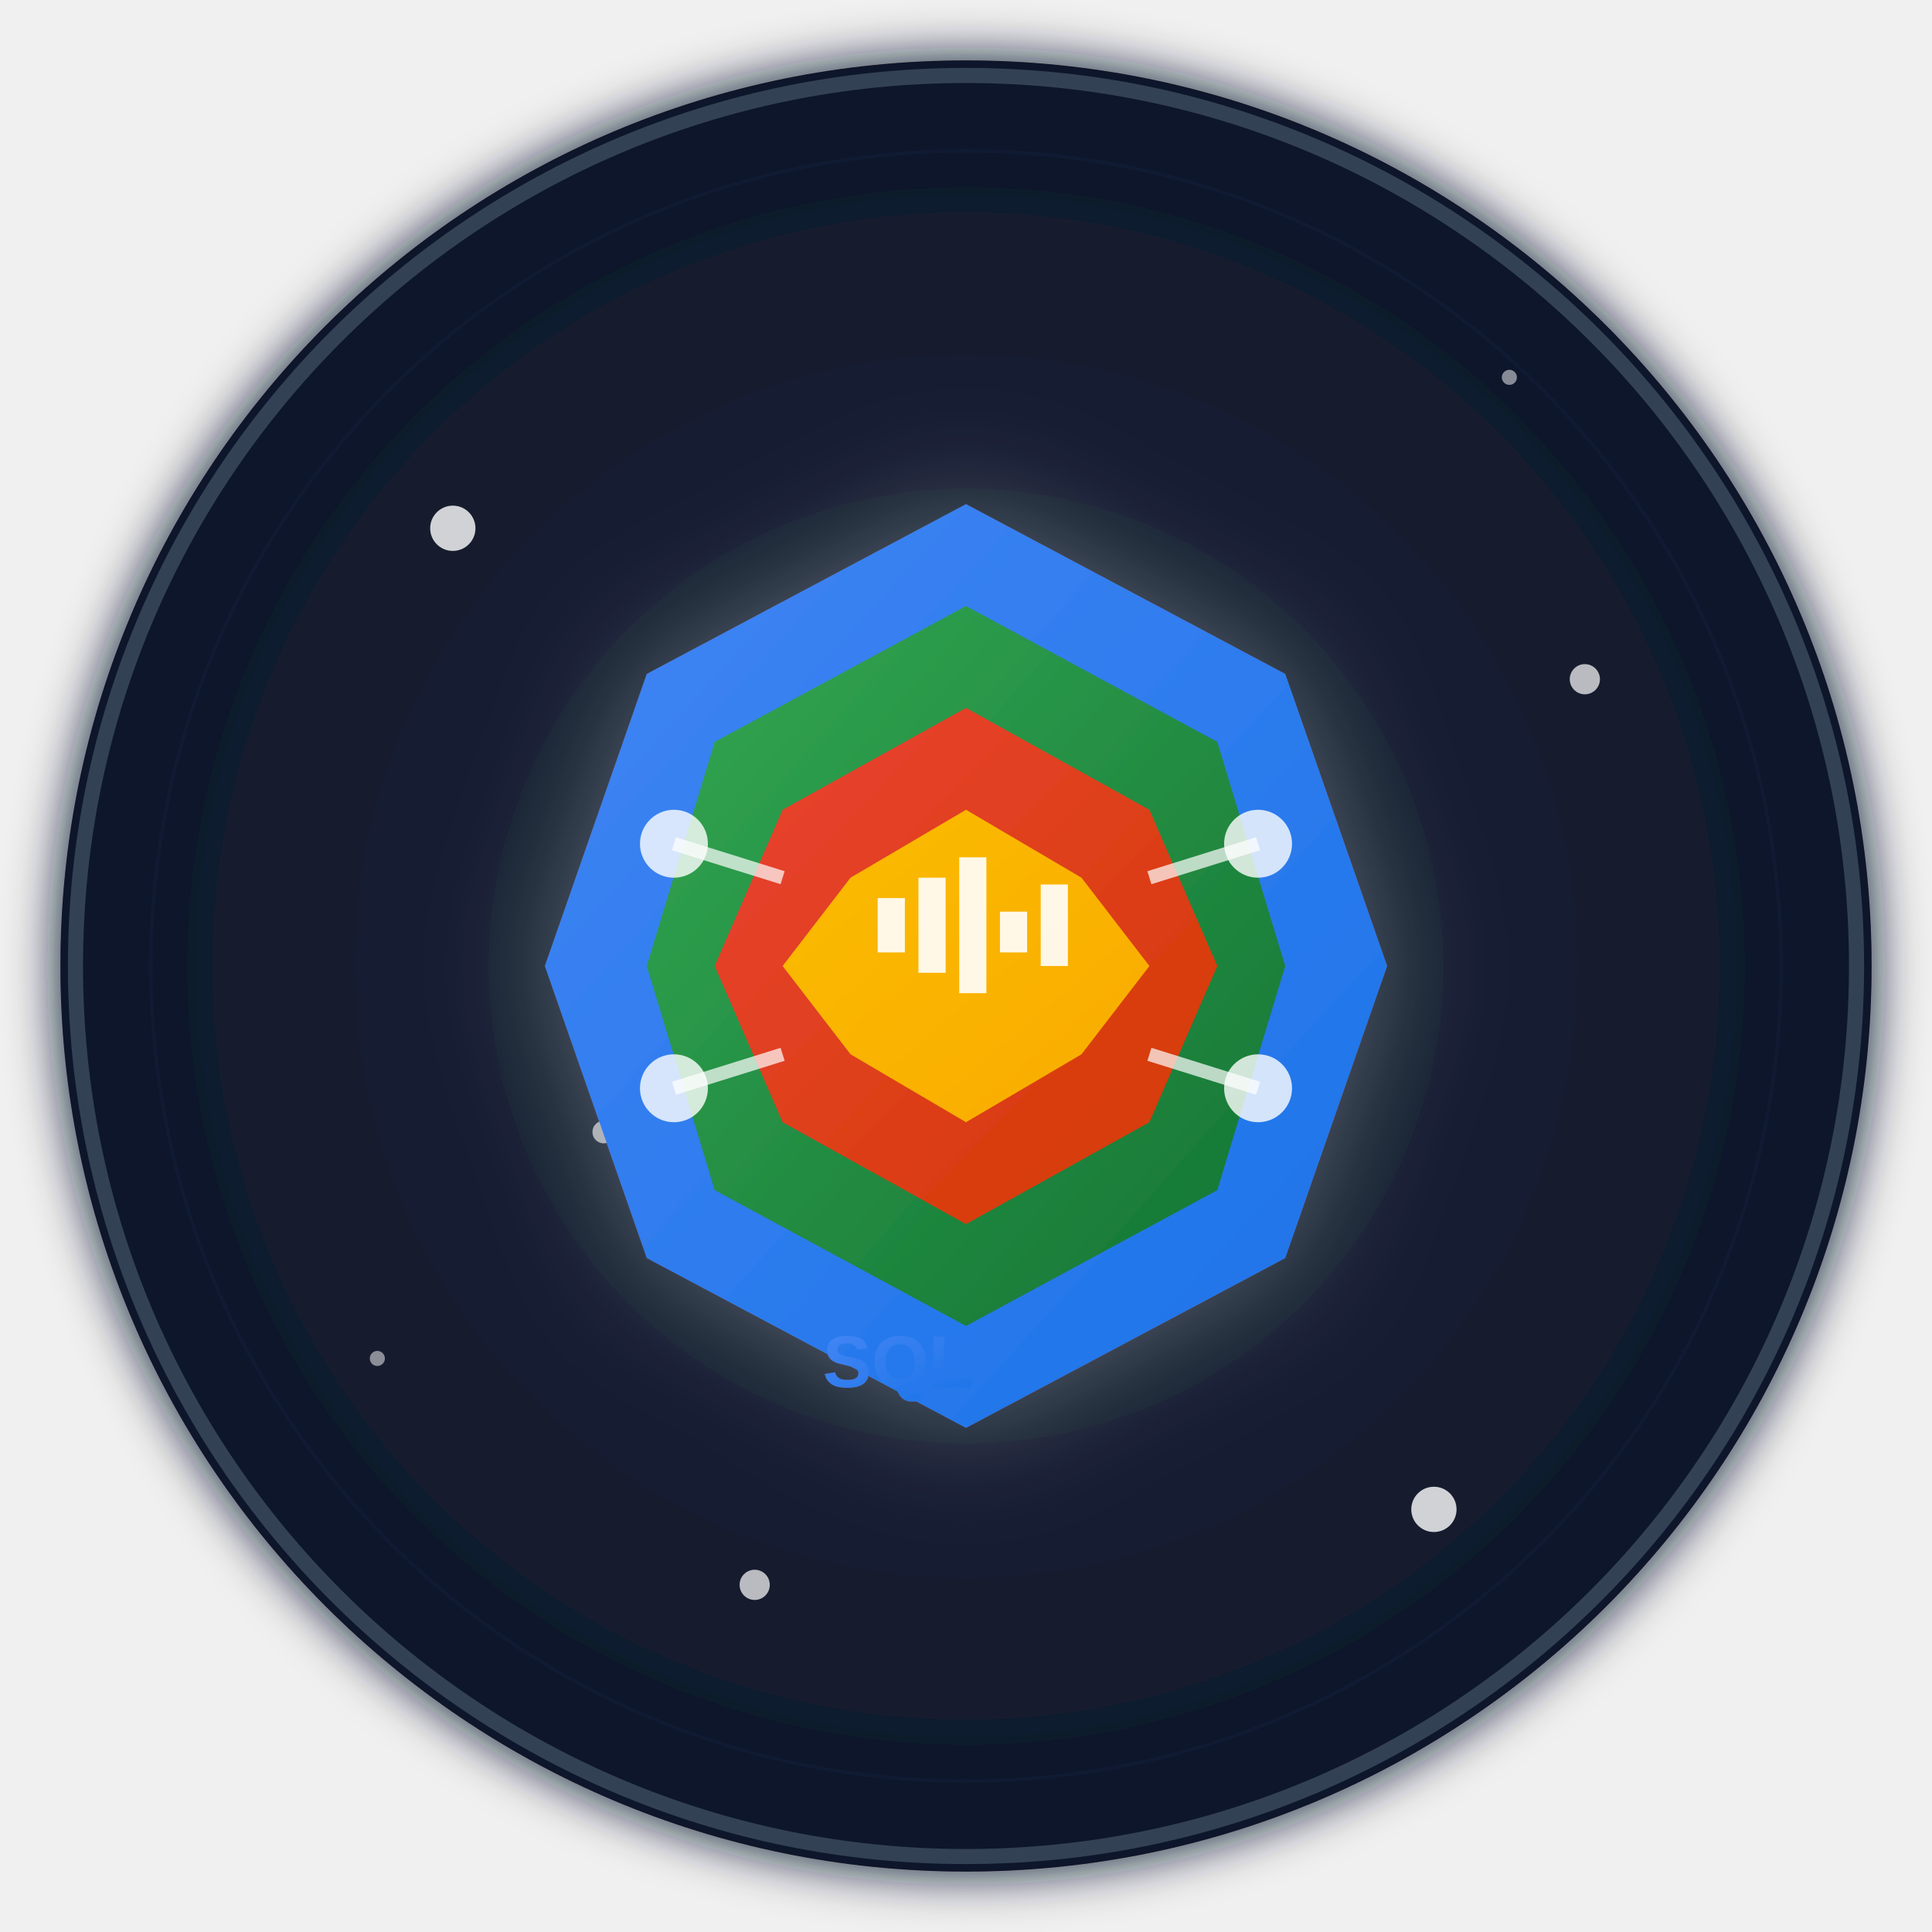
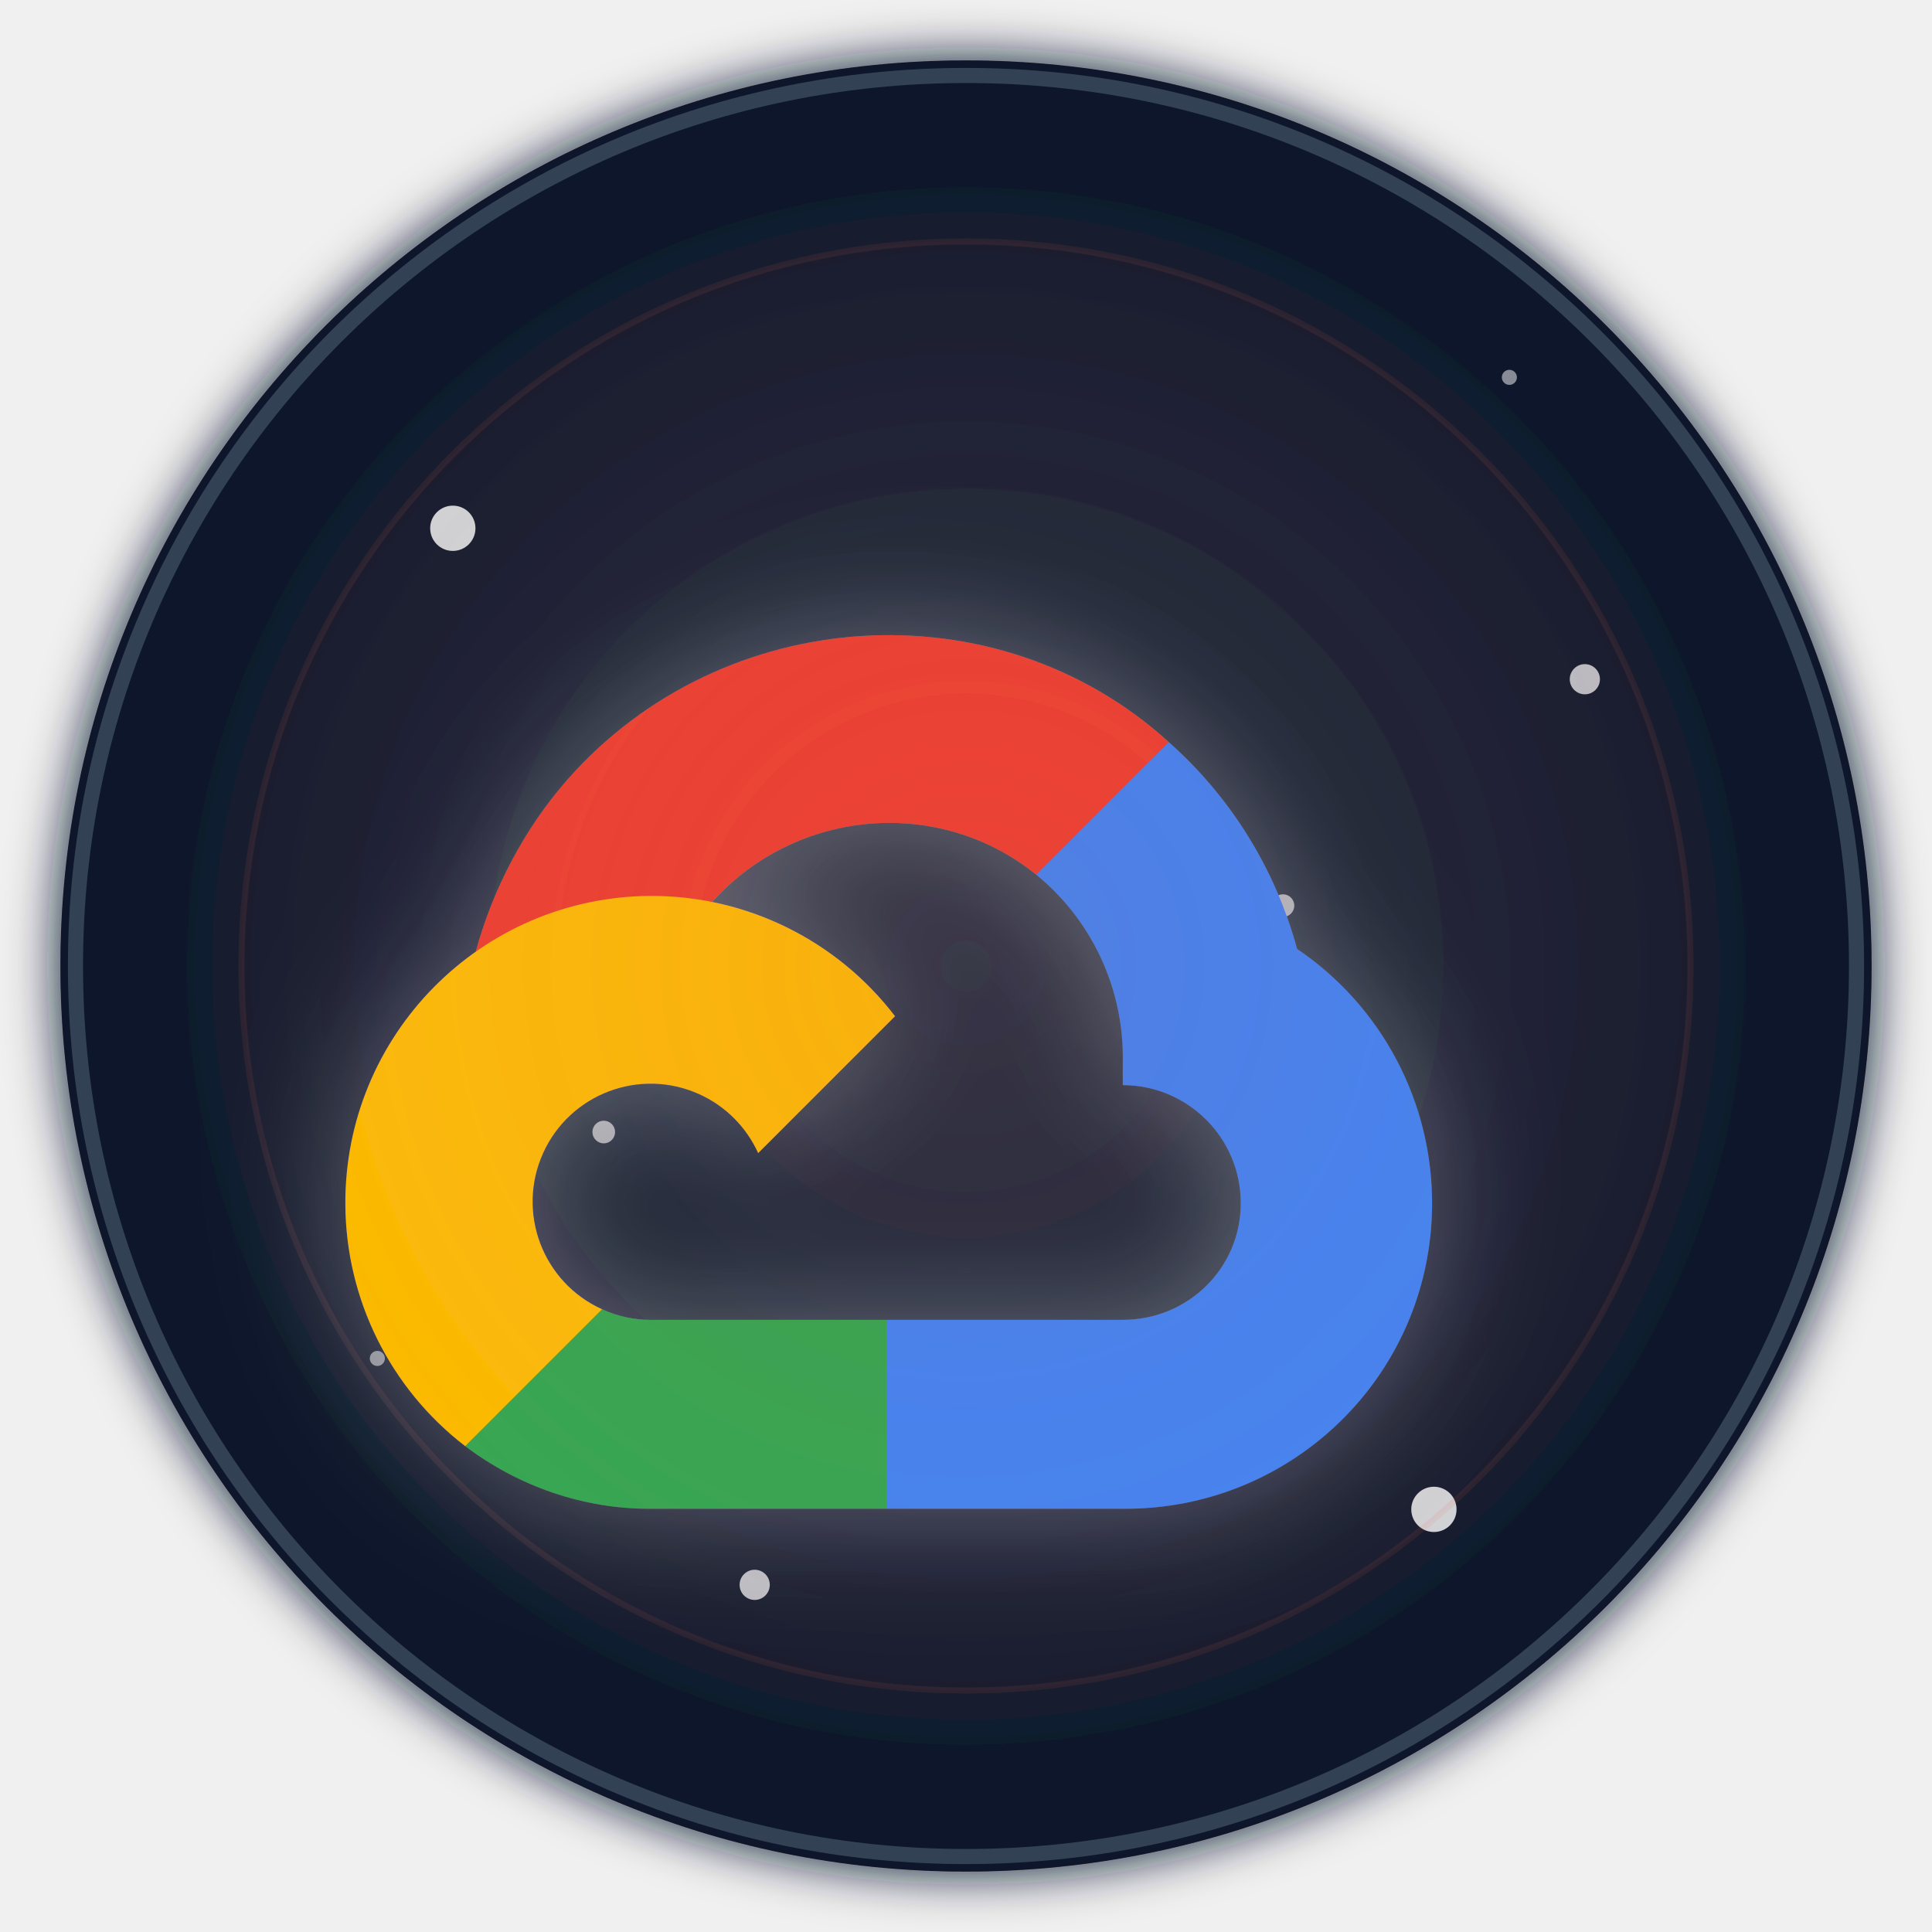
<svg xmlns="http://www.w3.org/2000/svg" width="256" height="256" viewBox="0 0 256 256" fill="none">
  <defs>
    <radialGradient id="grad1" cx="50%" cy="50%" r="50%" fx="50%" fy="50%">
      <stop offset="0%" style="stop-color:#1e293b;stop-opacity:1" />
      <stop offset="100%" style="stop-color:#0f172a;stop-opacity:1" />
    </radialGradient>
    <filter id="glow">
      <feGaussianBlur stdDeviation="3.5" result="coloredBlur" />
      <feMerge>
        <feMergeNode in="coloredBlur" />
        <feMergeNode in="SourceGraphic" />
      </feMerge>
    </filter>
  </defs>
  <circle cx="128" cy="128" r="120" fill="url(#grad1)" filter="url(#glow)" />
  <circle cx="128" cy="128" r="118" fill="transparent" stroke="#334155" stroke-width="2" />
  <circle cx="60" cy="70" r="3" fill="white" opacity="0.8" />
  <circle cx="190" cy="200" r="3" fill="white" opacity="0.8" />
  <circle cx="100" cy="210" r="2" fill="white" opacity="0.7" />
  <circle cx="210" cy="90" r="2" fill="white" opacity="0.7" />
  <circle cx="80" cy="150" r="1.5" fill="white" opacity="0.6" />
  <circle cx="170" cy="120" r="1.5" fill="white" opacity="0.6" />
  <circle cx="50" cy="180" r="1" fill="white" opacity="0.5" />
  <circle cx="200" cy="50" r="1" fill="white" opacity="0.5" />
  <g style="filter: drop-shadow(0 0 8px rgba(255, 255, 255, 0.3));">
-     <g transform="translate(128, 128) scale(0.9) translate(-128, -128)">
+     <g transform="translate(128, 128) scale(0.8) translate(-128, -128)">
      <defs>
-         <linearGradient id="bqBlue" x1="0%" y1="0%" x2="100%" y2="100%">
-           <stop offset="0%" style="stop-color:#4285F4;stop-opacity:1" />
-           <stop offset="100%" style="stop-color:#1a73e8;stop-opacity:1" />
-         </linearGradient>
-         <linearGradient id="bqGreen" x1="0%" y1="0%" x2="100%" y2="100%">
-           <stop offset="0%" style="stop-color:#34A853;stop-opacity:1" />
-           <stop offset="100%" style="stop-color:#137333;stop-opacity:1" />
-         </linearGradient>
-         <linearGradient id="bqRed" x1="0%" y1="0%" x2="100%" y2="100%">
-           <stop offset="0%" style="stop-color:#EA4335;stop-opacity:1" />
-           <stop offset="100%" style="stop-color:#d33b01;stop-opacity:1" />
-         </linearGradient>
-         <linearGradient id="bqYellow" x1="0%" y1="0%" x2="100%" y2="100%">
-           <stop offset="0%" style="stop-color:#FBBC04;stop-opacity:1" />
-           <stop offset="100%" style="stop-color:#f9ab00;stop-opacity:1" />
-         </linearGradient>
+         <radialGradient id="bqGlow" cx="50%" cy="50%" r="60%">
+           <stop offset="0%" style="stop-color:#EA4335;stop-opacity:0.1" />
+           <stop offset="100%" style="stop-color:#EA4335;stop-opacity:0" />
+         </radialGradient>
      </defs>
-       <path d="M128 60 L175 85 L190 128 L175 171 L128 196 L81 171 L66 128 L81 85 Z" fill="url(#bqBlue)" />
-       <path d="M128 75 L165 95 L175 128 L165 161 L128 181 L91 161 L81 128 L91 95 Z" fill="url(#bqGreen)" />
-       <path d="M128 90 L155 105 L165 128 L155 151 L128 166 L101 151 L91 128 L101 105 Z" fill="url(#bqRed)" />
-       <path d="M128 105 L145 115 L155 128 L145 141 L128 151 L111 141 L101 128 L111 115 Z" fill="url(#bqYellow)" />
-       <rect x="115" y="118" width="4" height="8" fill="white" opacity="0.9" />
-       <rect x="121" y="115" width="4" height="14" fill="white" opacity="0.9" />
-       <rect x="127" y="112" width="4" height="20" fill="white" opacity="0.9" />
-       <rect x="133" y="120" width="4" height="6" fill="white" opacity="0.9" />
-       <rect x="139" y="116" width="4" height="12" fill="white" opacity="0.9" />
-       <path d="M85 110 L101 115" stroke="white" stroke-width="2" opacity="0.7" />
-       <path d="M155 115 L171 110" stroke="white" stroke-width="2" opacity="0.7" />
-       <path d="M85 146 L101 141" stroke="white" stroke-width="2" opacity="0.7" />
-       <path d="M155 141 L171 146" stroke="white" stroke-width="2" opacity="0.7" />
-       <circle cx="85" cy="110" r="5" fill="white" opacity="0.8" />
-       <circle cx="171" cy="110" r="5" fill="white" opacity="0.8" />
-       <circle cx="85" cy="146" r="5" fill="white" opacity="0.8" />
-       <circle cx="171" cy="146" r="5" fill="white" opacity="0.8" />
-       <g transform="translate(118,190) scale(0.6)">
-         <text font-family="Arial, sans-serif" font-size="18" font-weight="bold" fill="url(#bqBlue)" text-anchor="middle">SQL</text>
-       </g>
-       <circle cx="128" cy="128" r="120" fill="none" stroke="#4285F4" stroke-width="0.5" opacity="0.05" />
+       <path fill="#EA4335" d="M161.009 92.389L178.394 75.004L179.553 67.684C147.873 38.877 97.512 42.143 68.954 74.5C61.021 83.486 55.136 94.69 51.998 106.26L58.224 105.382L92.994 99.649L95.678 96.904C111.144 79.918 137.295 77.632 155.153 92.085L161.009 92.389Z" transform="translate(0, 30) scale(0.9)" />
+       <path fill="#4285F4" d="M203.16 105.749C199.164 91.033 190.96 77.804 179.553 67.685L155.153 92.085C165.456 100.503 171.326 113.186 171.074 126.489V130.82C183.067 130.82 192.79 140.542 192.79 152.535C192.79 164.529 183.067 174.008 171.074 174.008H127.581L123.311 178.644V204.691L127.581 208.778H171.074C202.269 209.021 227.755 184.173 227.998 152.978C228.145 134.069 218.823 116.342 203.16 105.749Z" transform="translate(0, 30) scale(0.9)" />
+       <path fill="#34A853" d="M84.149 208.778H127.581V174.008H84.149C81.054 174.007 78.057 173.342 75.243 172.056L69.082 173.947L51.575 191.332L50.05 197.249C59.867 204.662 71.846 208.831 84.149 208.778Z" transform="translate(0, 30) scale(0.9)" />
+       <path fill="#FBBC05" d="M84.149 95.989C52.953 96.175 27.815 121.615 28.001 152.811C28.105 170.231 36.241 186.629 50.05 197.249L75.243 172.056C64.313 167.118 59.456 154.254 64.394 143.325C69.332 132.395 82.196 127.538 93.124 132.475C97.941 134.651 101.798 138.509 103.974 143.325L129.167 118.132C118.448 104.118 101.792 95.925 84.149 95.989Z" transform="translate(0, 30) scale(0.9)" />
+       <circle cx="128" cy="128" r="120" fill="url(#bqGlow)" />
+       <circle cx="128" cy="128" r="120" fill="none" stroke="#EA4335" stroke-width="1" opacity="0.1" />
    </g>
  </g>
</svg>
